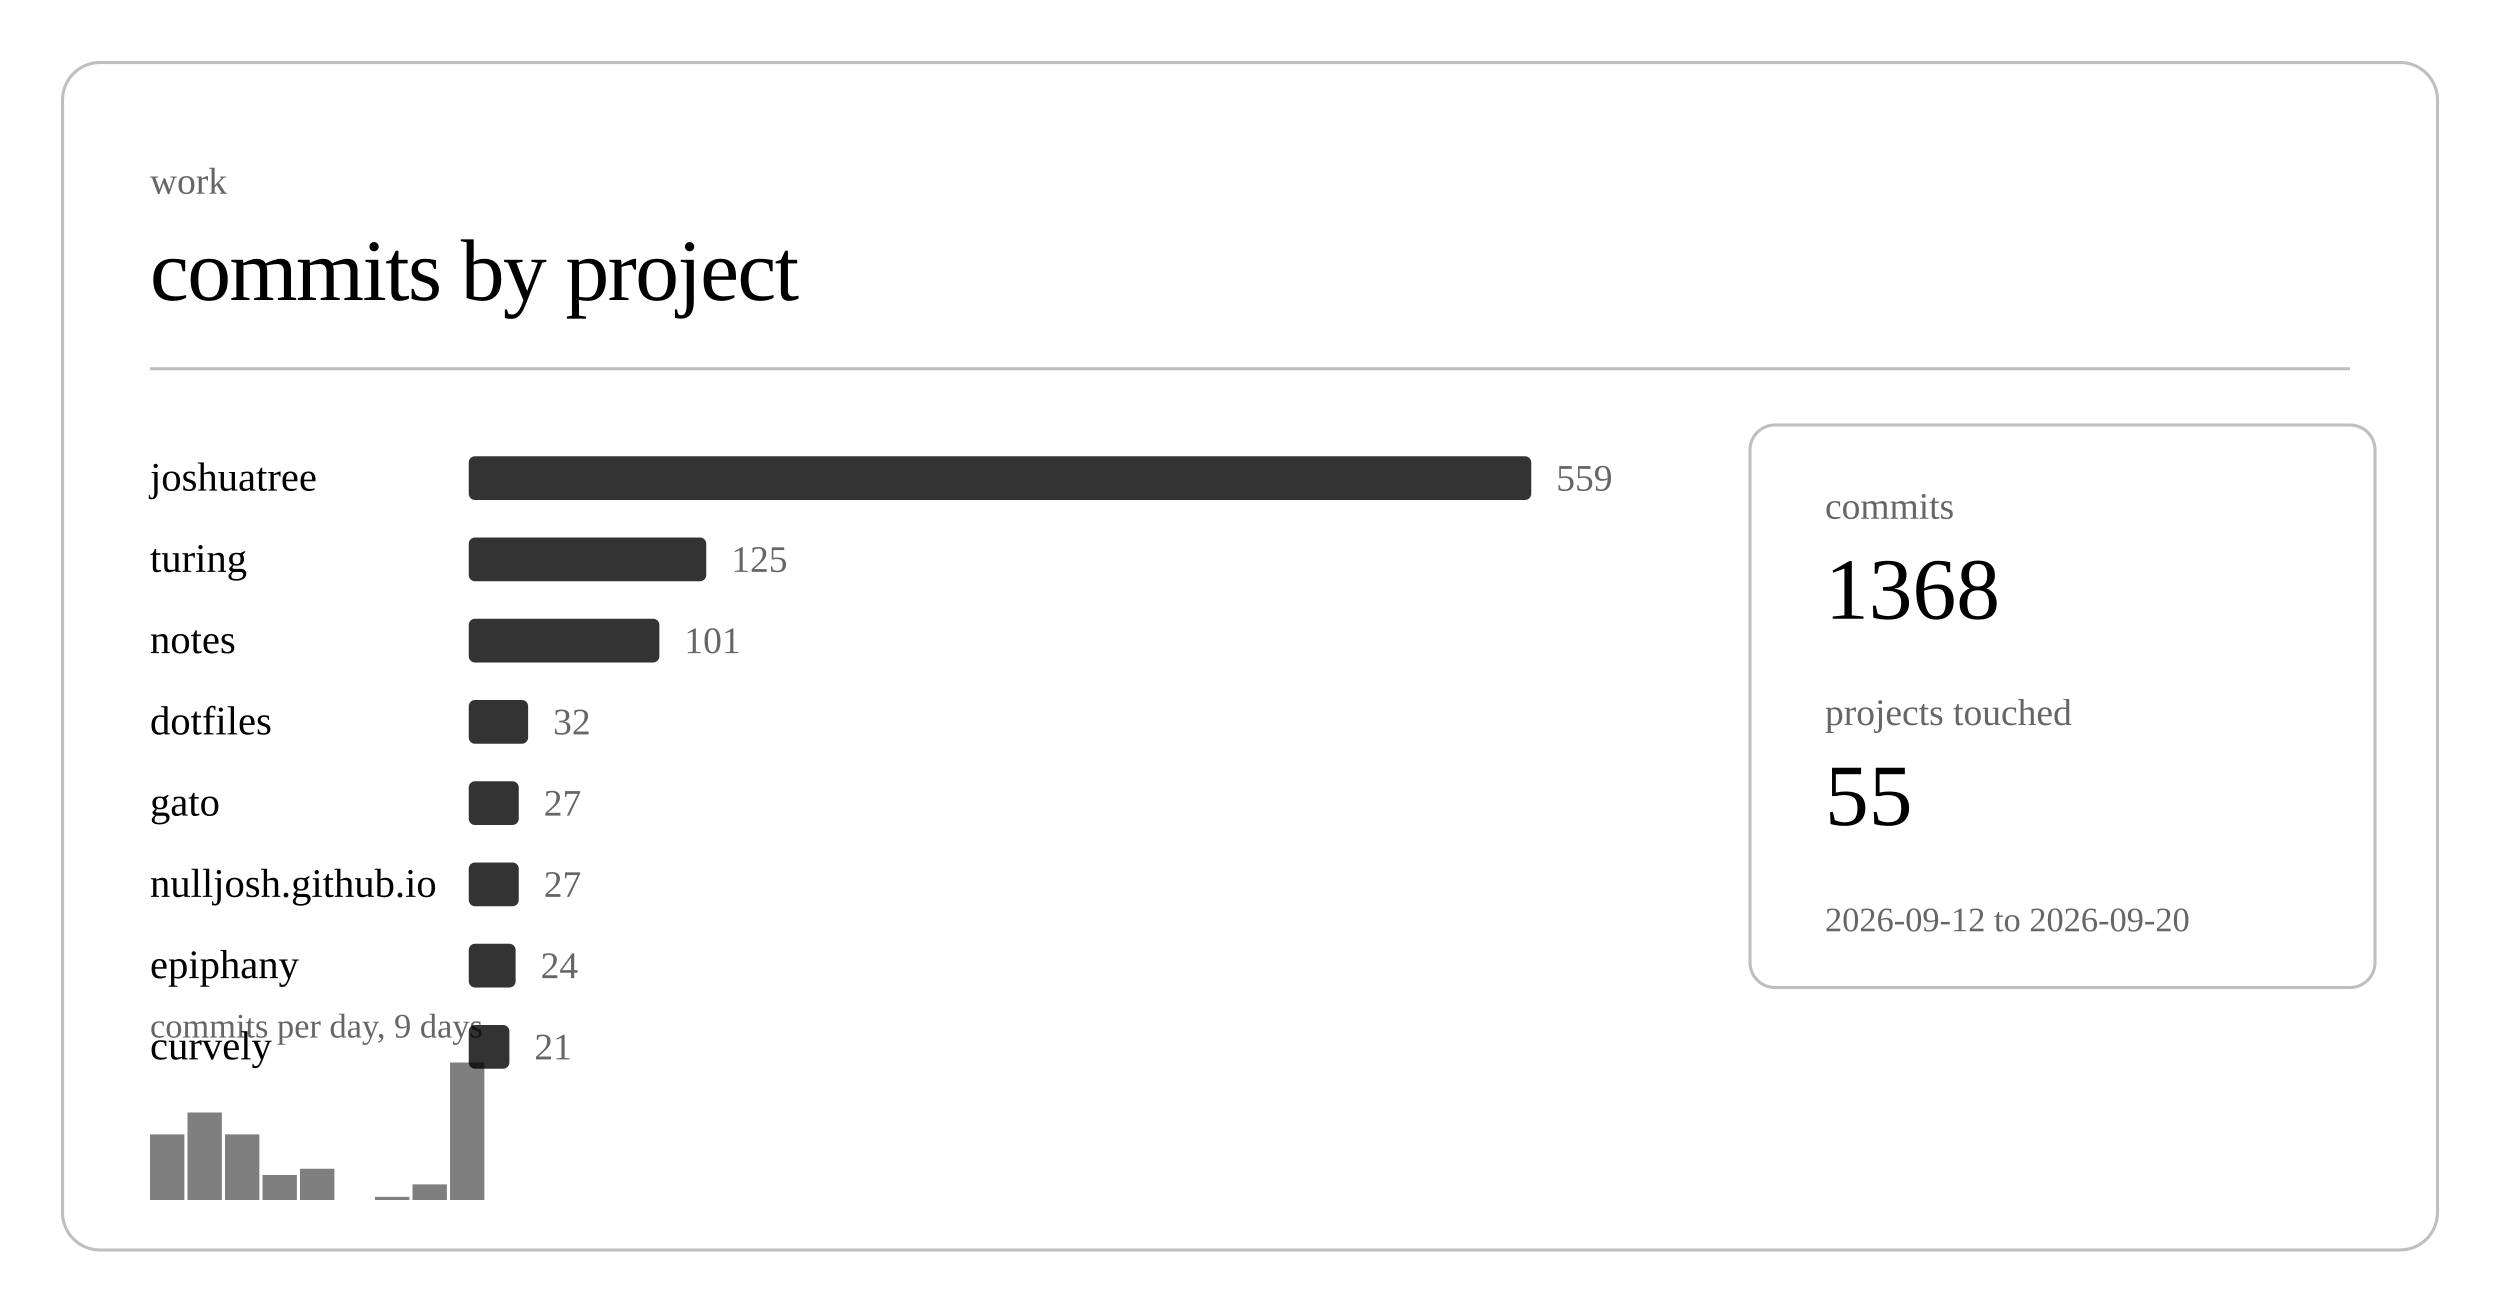
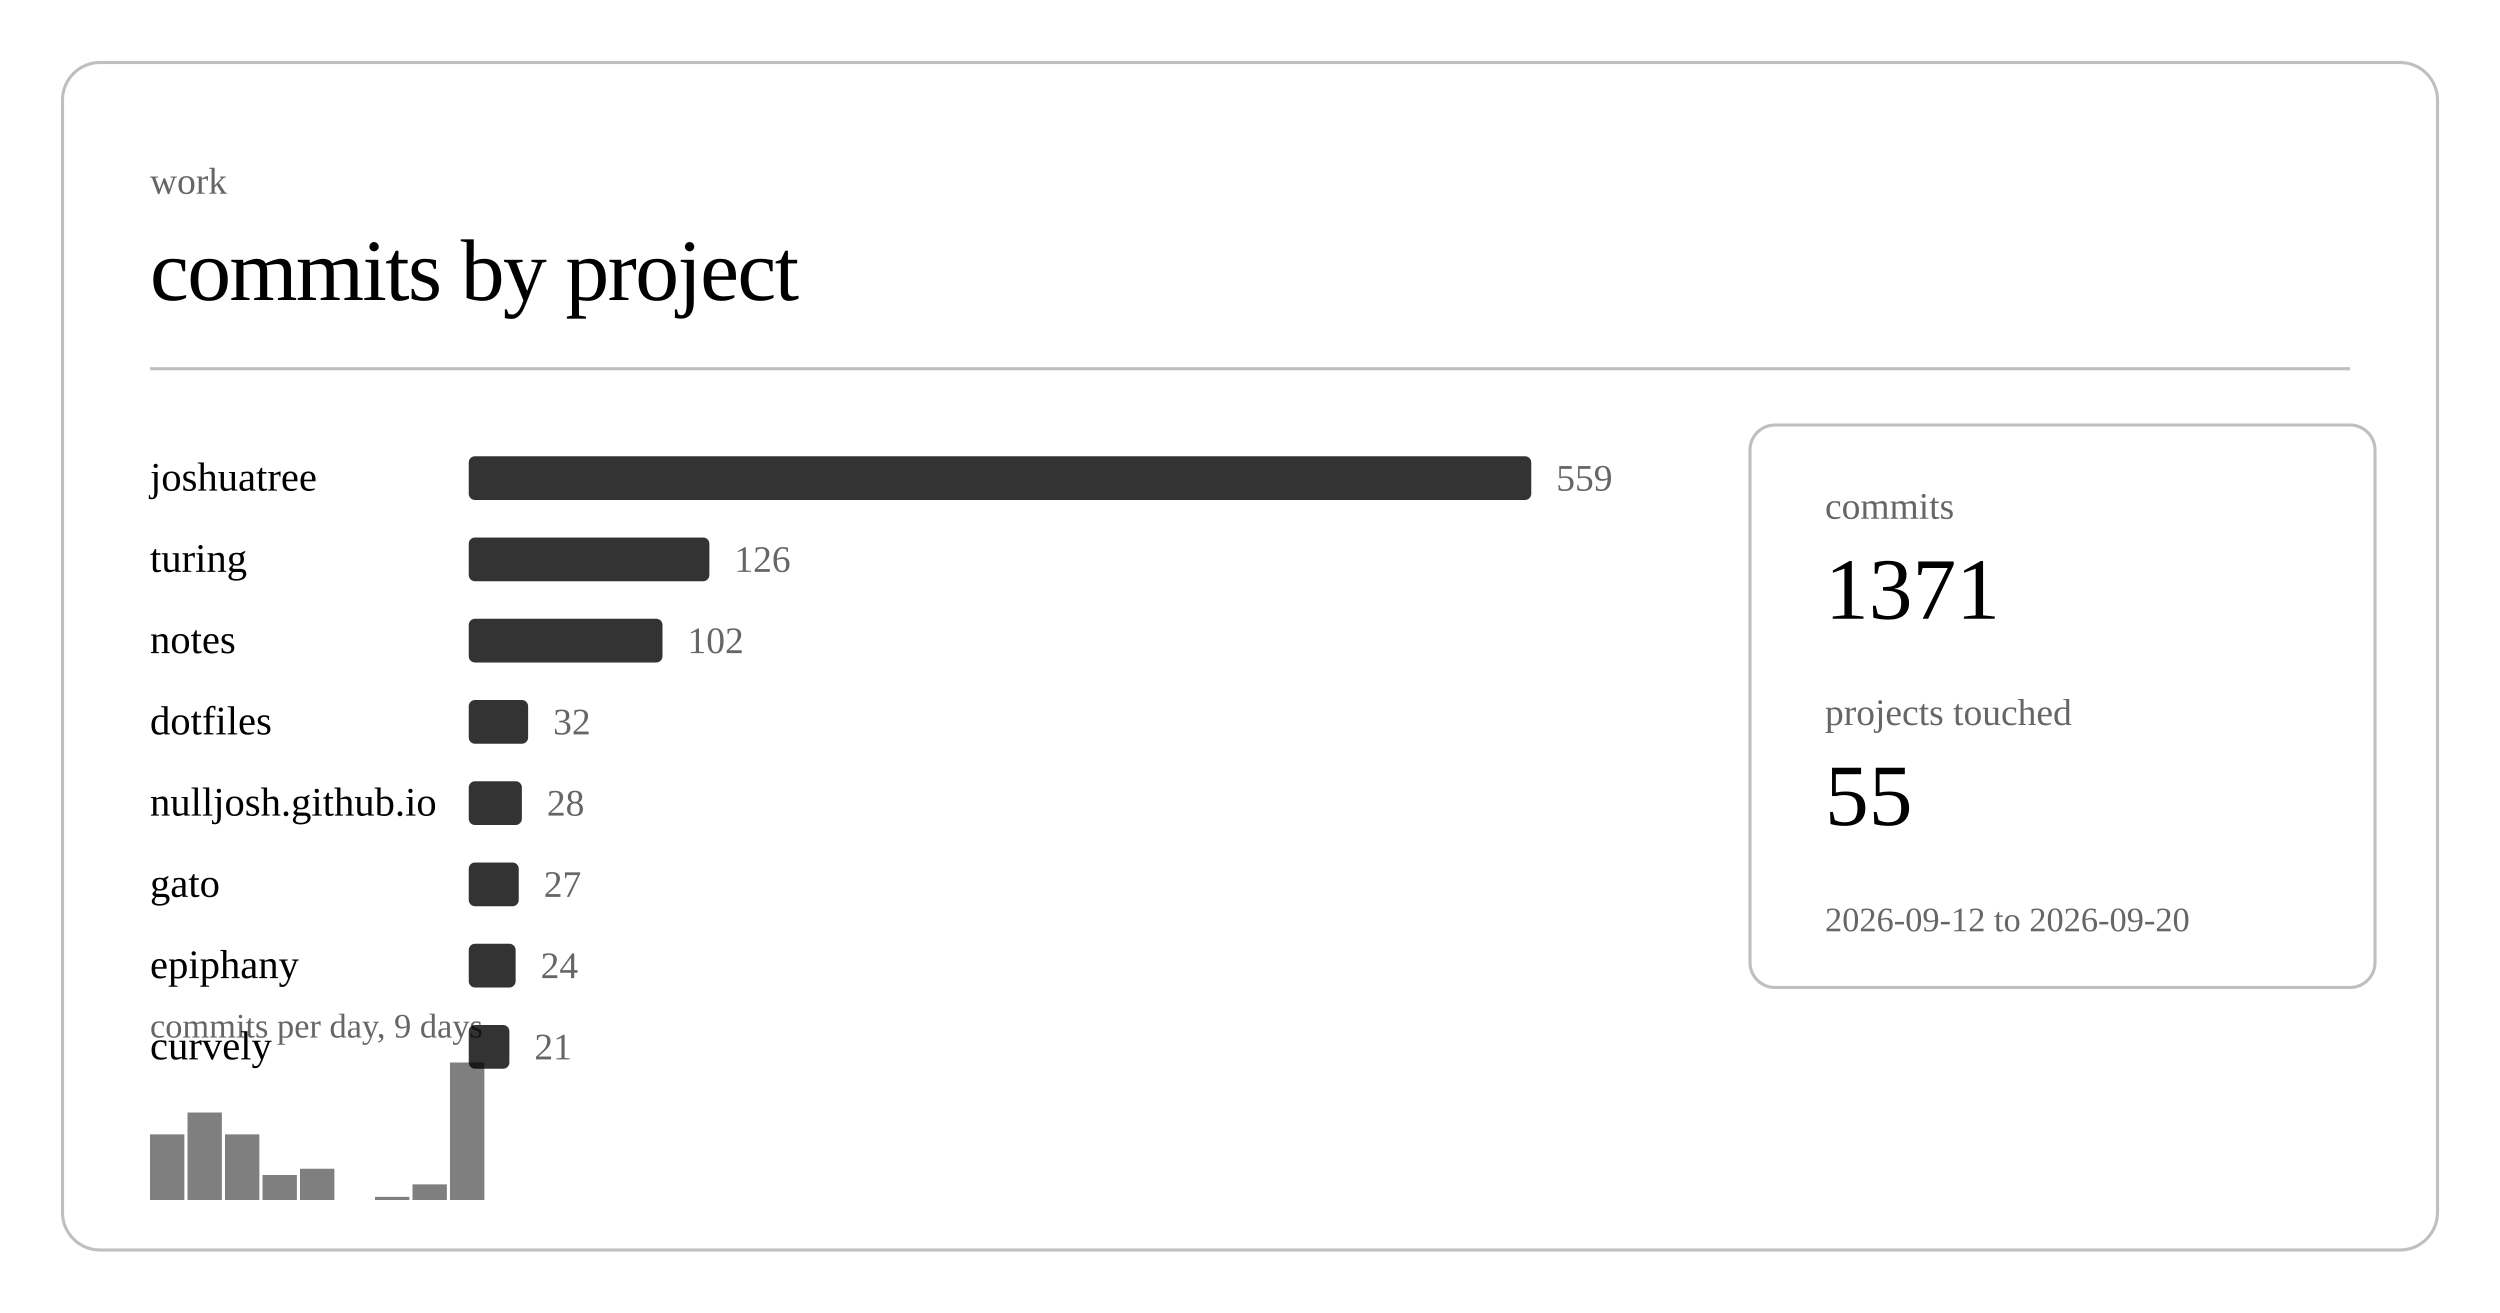
<svg xmlns="http://www.w3.org/2000/svg" class="post-header-svg" viewBox="0 0 800 420" width="800" height="420">
  <rect x="20" y="20" width="760" height="380" rx="12" ry="12" fill="none" stroke="currentColor" stroke-width="1" opacity="0.25" />
  <text fill="currentColor" x="48" y="62" font-size="12" opacity="0.6">work</text>
  <text fill="currentColor" x="48" y="96" font-size="28" font-weight="300" letter-spacing="-0.5">commits by project</text>
  <line stroke="currentColor" x1="48" y1="118" x2="752" y2="118" stroke-width="1" opacity="0.25" />
  <a href="https://github.com/nulljosh/joshuatree">
    <text fill="currentColor" x="48" y="157" font-size="13">joshuatree</text>
  </a>
  <rect x="150" y="146" width="340" height="14" rx="2" fill="currentColor" opacity="0.8" />
  <text fill="currentColor" x="498" y="157" font-size="12" opacity="0.6">559</text>
  <a href="https://github.com/nulljosh/turing">
    <text fill="currentColor" x="48" y="183" font-size="13">turing</text>
  </a>
-   <rect x="150" y="172" width="76" height="14" rx="2" fill="currentColor" opacity="0.8" />
-   <text fill="currentColor" x="234" y="183" font-size="12" opacity="0.6">125</text>
+   <rect x="150" y="172" width="77" height="14" rx="2" fill="currentColor" opacity="0.8" />
+   <text fill="currentColor" x="235" y="183" font-size="12" opacity="0.6">126</text>
  <a href="https://github.com/nulljosh/notes">
    <text fill="currentColor" x="48" y="209" font-size="13">notes</text>
  </a>
-   <rect x="150" y="198" width="61" height="14" rx="2" fill="currentColor" opacity="0.8" />
-   <text fill="currentColor" x="219" y="209" font-size="12" opacity="0.6">101</text>
+   <rect x="150" y="198" width="62" height="14" rx="2" fill="currentColor" opacity="0.8" />
+   <text fill="currentColor" x="220" y="209" font-size="12" opacity="0.6">102</text>
  <a href="https://github.com/nulljosh/dotfiles">
    <text fill="currentColor" x="48" y="235" font-size="13">dotfiles</text>
  </a>
  <rect x="150" y="224" width="19" height="14" rx="2" fill="currentColor" opacity="0.8" />
  <text fill="currentColor" x="177" y="235" font-size="12" opacity="0.6">32</text>
+   <a href="https://github.com/nulljosh/nulljosh.github.io">
+     <text fill="currentColor" x="48" y="261" font-size="13">nulljosh.github.io</text>
+   </a>
+   <rect x="150" y="250" width="17" height="14" rx="2" fill="currentColor" opacity="0.8" />
+   <text fill="currentColor" x="175" y="261" font-size="12" opacity="0.6">28</text>
  <a href="https://github.com/nulljosh/gato">
-     <text fill="currentColor" x="48" y="261" font-size="13">gato</text>
-   </a>
-   <rect x="150" y="250" width="16" height="14" rx="2" fill="currentColor" opacity="0.8" />
-   <text fill="currentColor" x="174" y="261" font-size="12" opacity="0.6">27</text>
-   <a href="https://github.com/nulljosh/nulljosh.github.io">
-     <text fill="currentColor" x="48" y="287" font-size="13">nulljosh.github.io</text>
+     <text fill="currentColor" x="48" y="287" font-size="13">gato</text>
  </a>
  <rect x="150" y="276" width="16" height="14" rx="2" fill="currentColor" opacity="0.8" />
  <text fill="currentColor" x="174" y="287" font-size="12" opacity="0.6">27</text>
  <a href="https://github.com/nulljosh/epiphany">
    <text fill="currentColor" x="48" y="313" font-size="13">epiphany</text>
  </a>
  <rect x="150" y="302" width="15" height="14" rx="2" fill="currentColor" opacity="0.8" />
  <text fill="currentColor" x="173" y="313" font-size="12" opacity="0.6">24</text>
  <a href="https://github.com/nulljosh/curvely">
    <text fill="currentColor" x="48" y="339" font-size="13">curvely</text>
  </a>
  <rect x="150" y="328" width="13" height="14" rx="2" fill="currentColor" opacity="0.8" />
  <text fill="currentColor" x="171" y="339" font-size="12" opacity="0.6">21</text>
  <rect x="48.0" y="363" width="11.0" height="21" fill="currentColor" opacity="0.5" />
  <rect x="60.0" y="356" width="11.0" height="28" fill="currentColor" opacity="0.5" />
  <rect x="72.0" y="363" width="11.0" height="21" fill="currentColor" opacity="0.5" />
  <rect x="84.0" y="376" width="11.0" height="8" fill="currentColor" opacity="0.5" />
  <rect x="96.0" y="374" width="11.0" height="10" fill="currentColor" opacity="0.5" />
  <rect x="120.0" y="383" width="11.0" height="1" fill="currentColor" opacity="0.5" />
  <rect x="132.0" y="379" width="11.0" height="5" fill="currentColor" opacity="0.5" />
  <rect x="144.0" y="340" width="11.0" height="44" fill="currentColor" opacity="0.5" />
  <text fill="currentColor" x="48" y="332" font-size="11" opacity="0.6">commits per day, 9 days</text>
  <rect x="560" y="136" width="200" height="180" rx="8" ry="8" fill="none" stroke="currentColor" stroke-width="1" opacity="0.25" />
  <text fill="currentColor" x="584" y="166" font-size="12" opacity="0.6">commits</text>
-   <text fill="currentColor" x="584" y="198" font-size="28" font-weight="500">1368</text>
+   <text fill="currentColor" x="584" y="198" font-size="28" font-weight="500">1371</text>
  <text fill="currentColor" x="584" y="232" font-size="12" opacity="0.6">projects touched</text>
  <text fill="currentColor" x="584" y="264" font-size="28" font-weight="500">55</text>
  <text fill="currentColor" x="584" y="298" font-size="11" opacity="0.6">2026-09-12 to 2026-09-20</text>
</svg>
